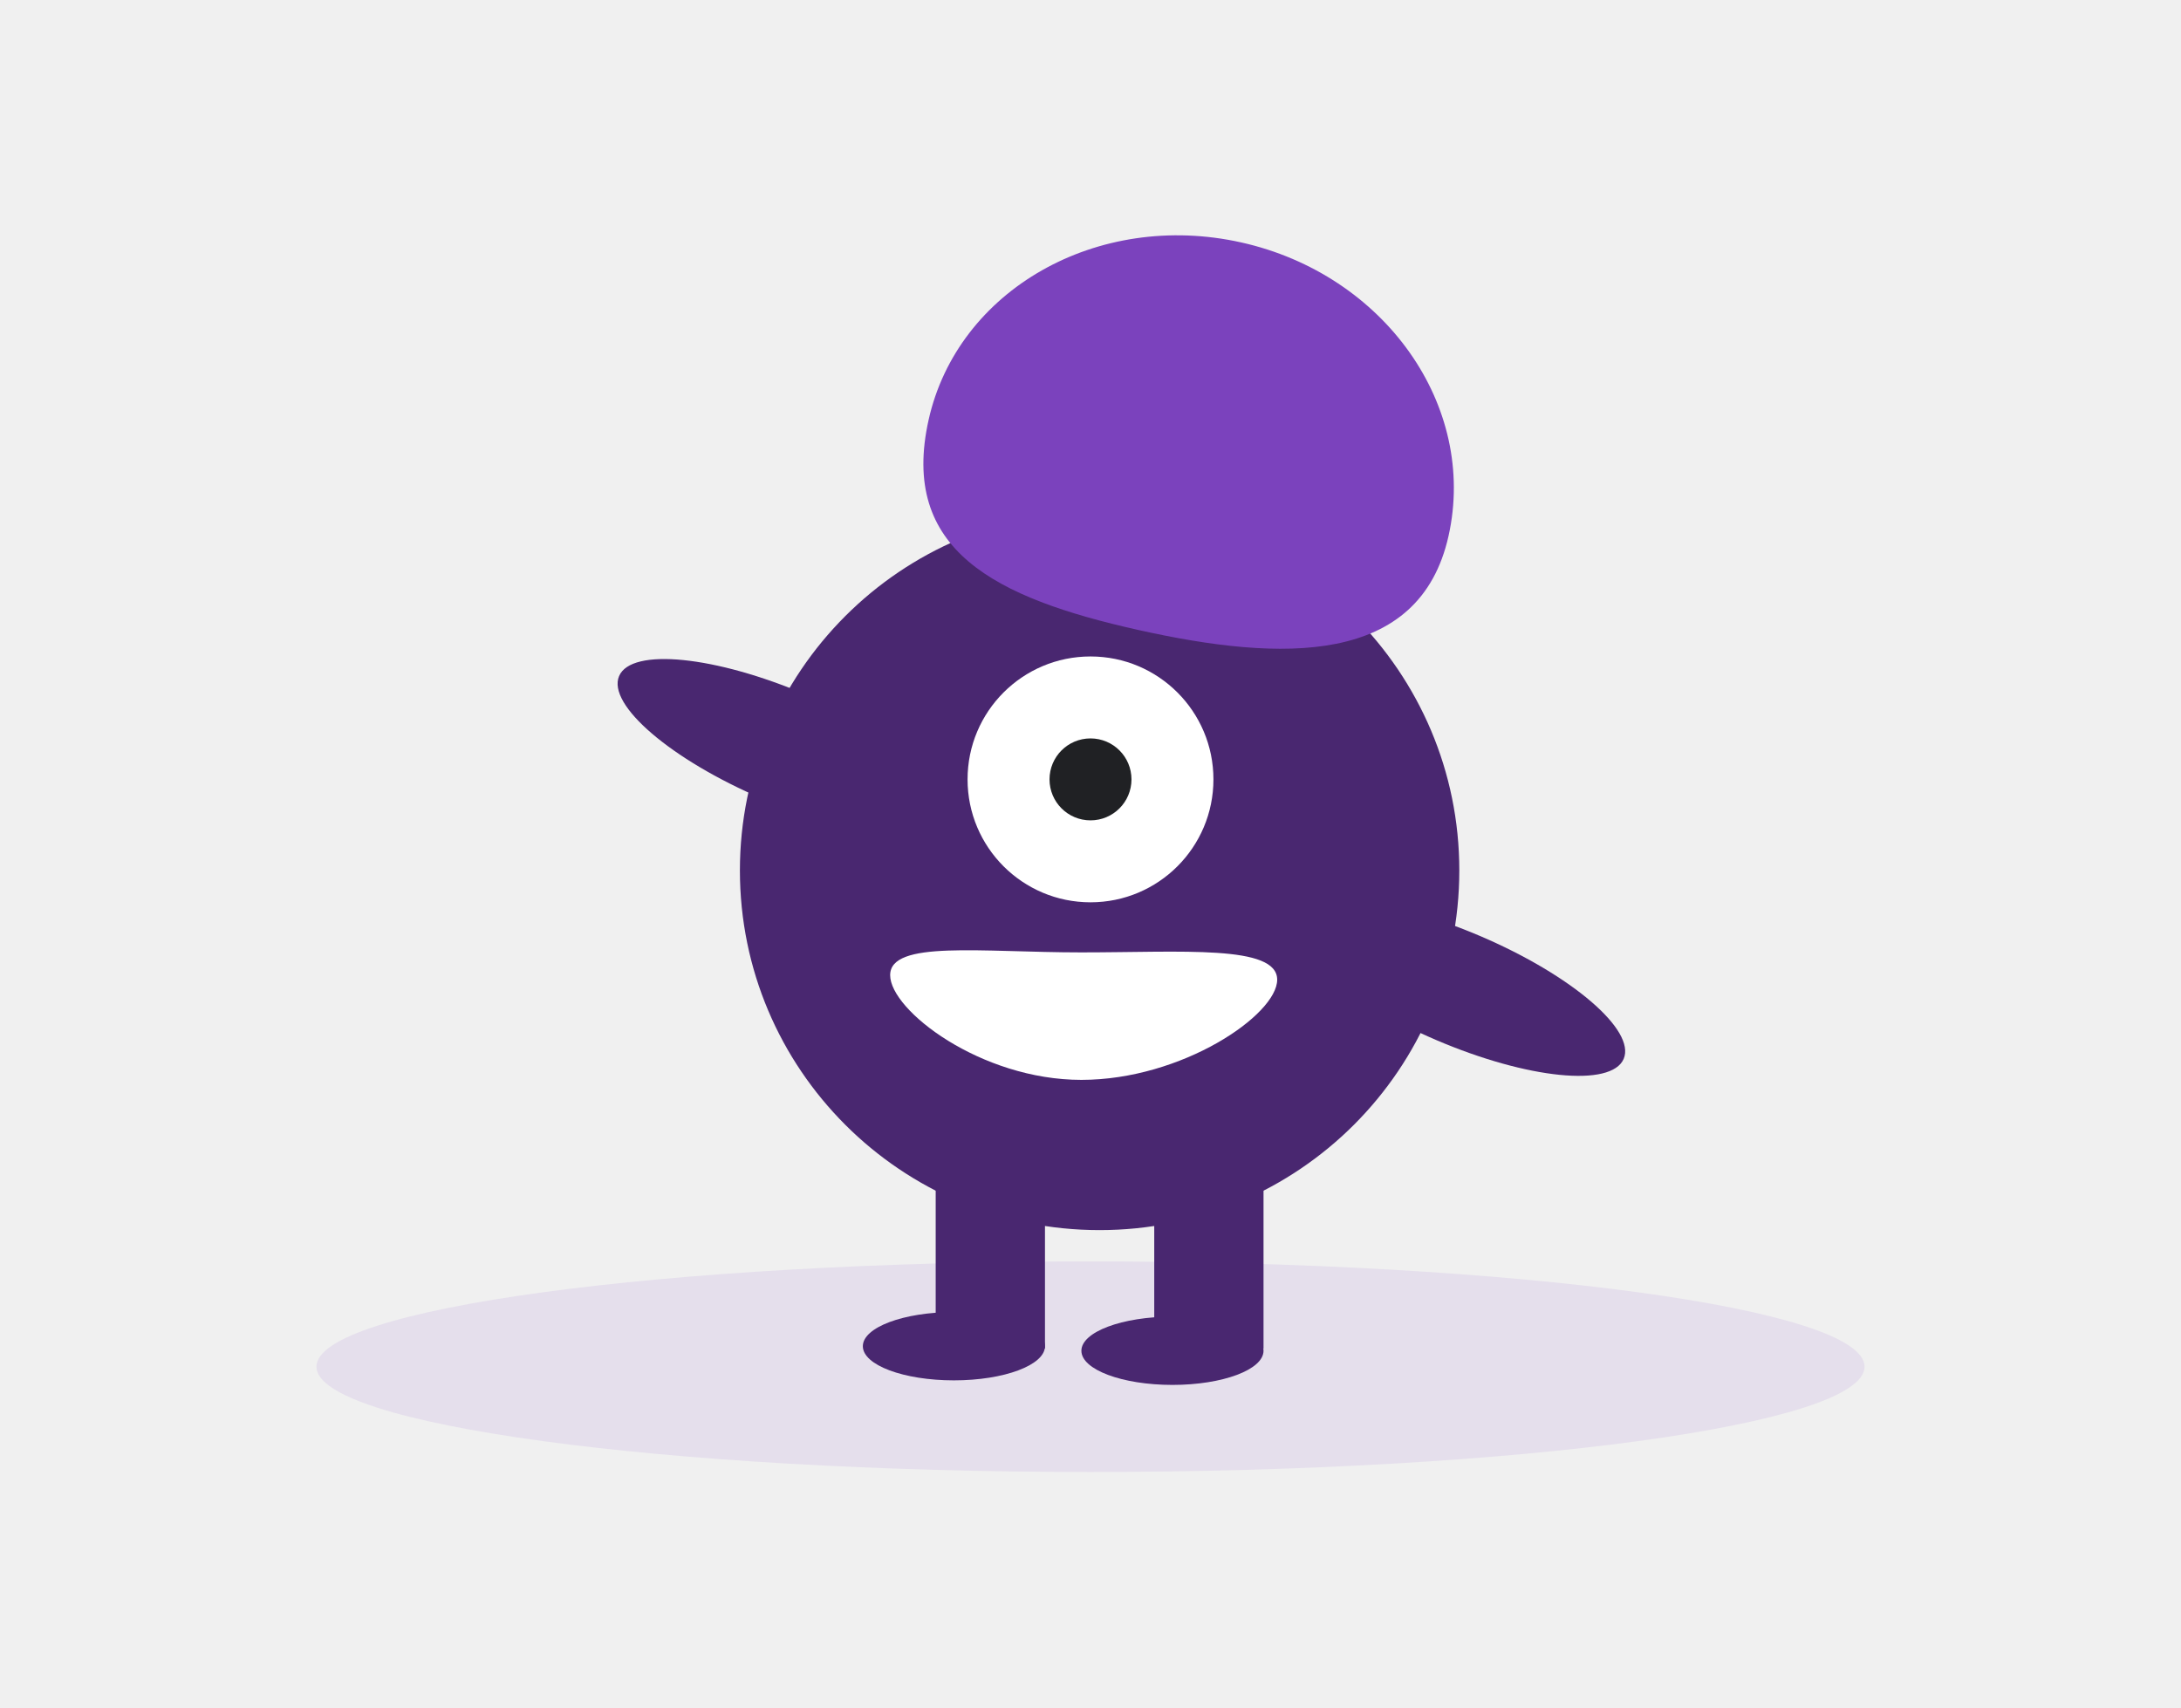
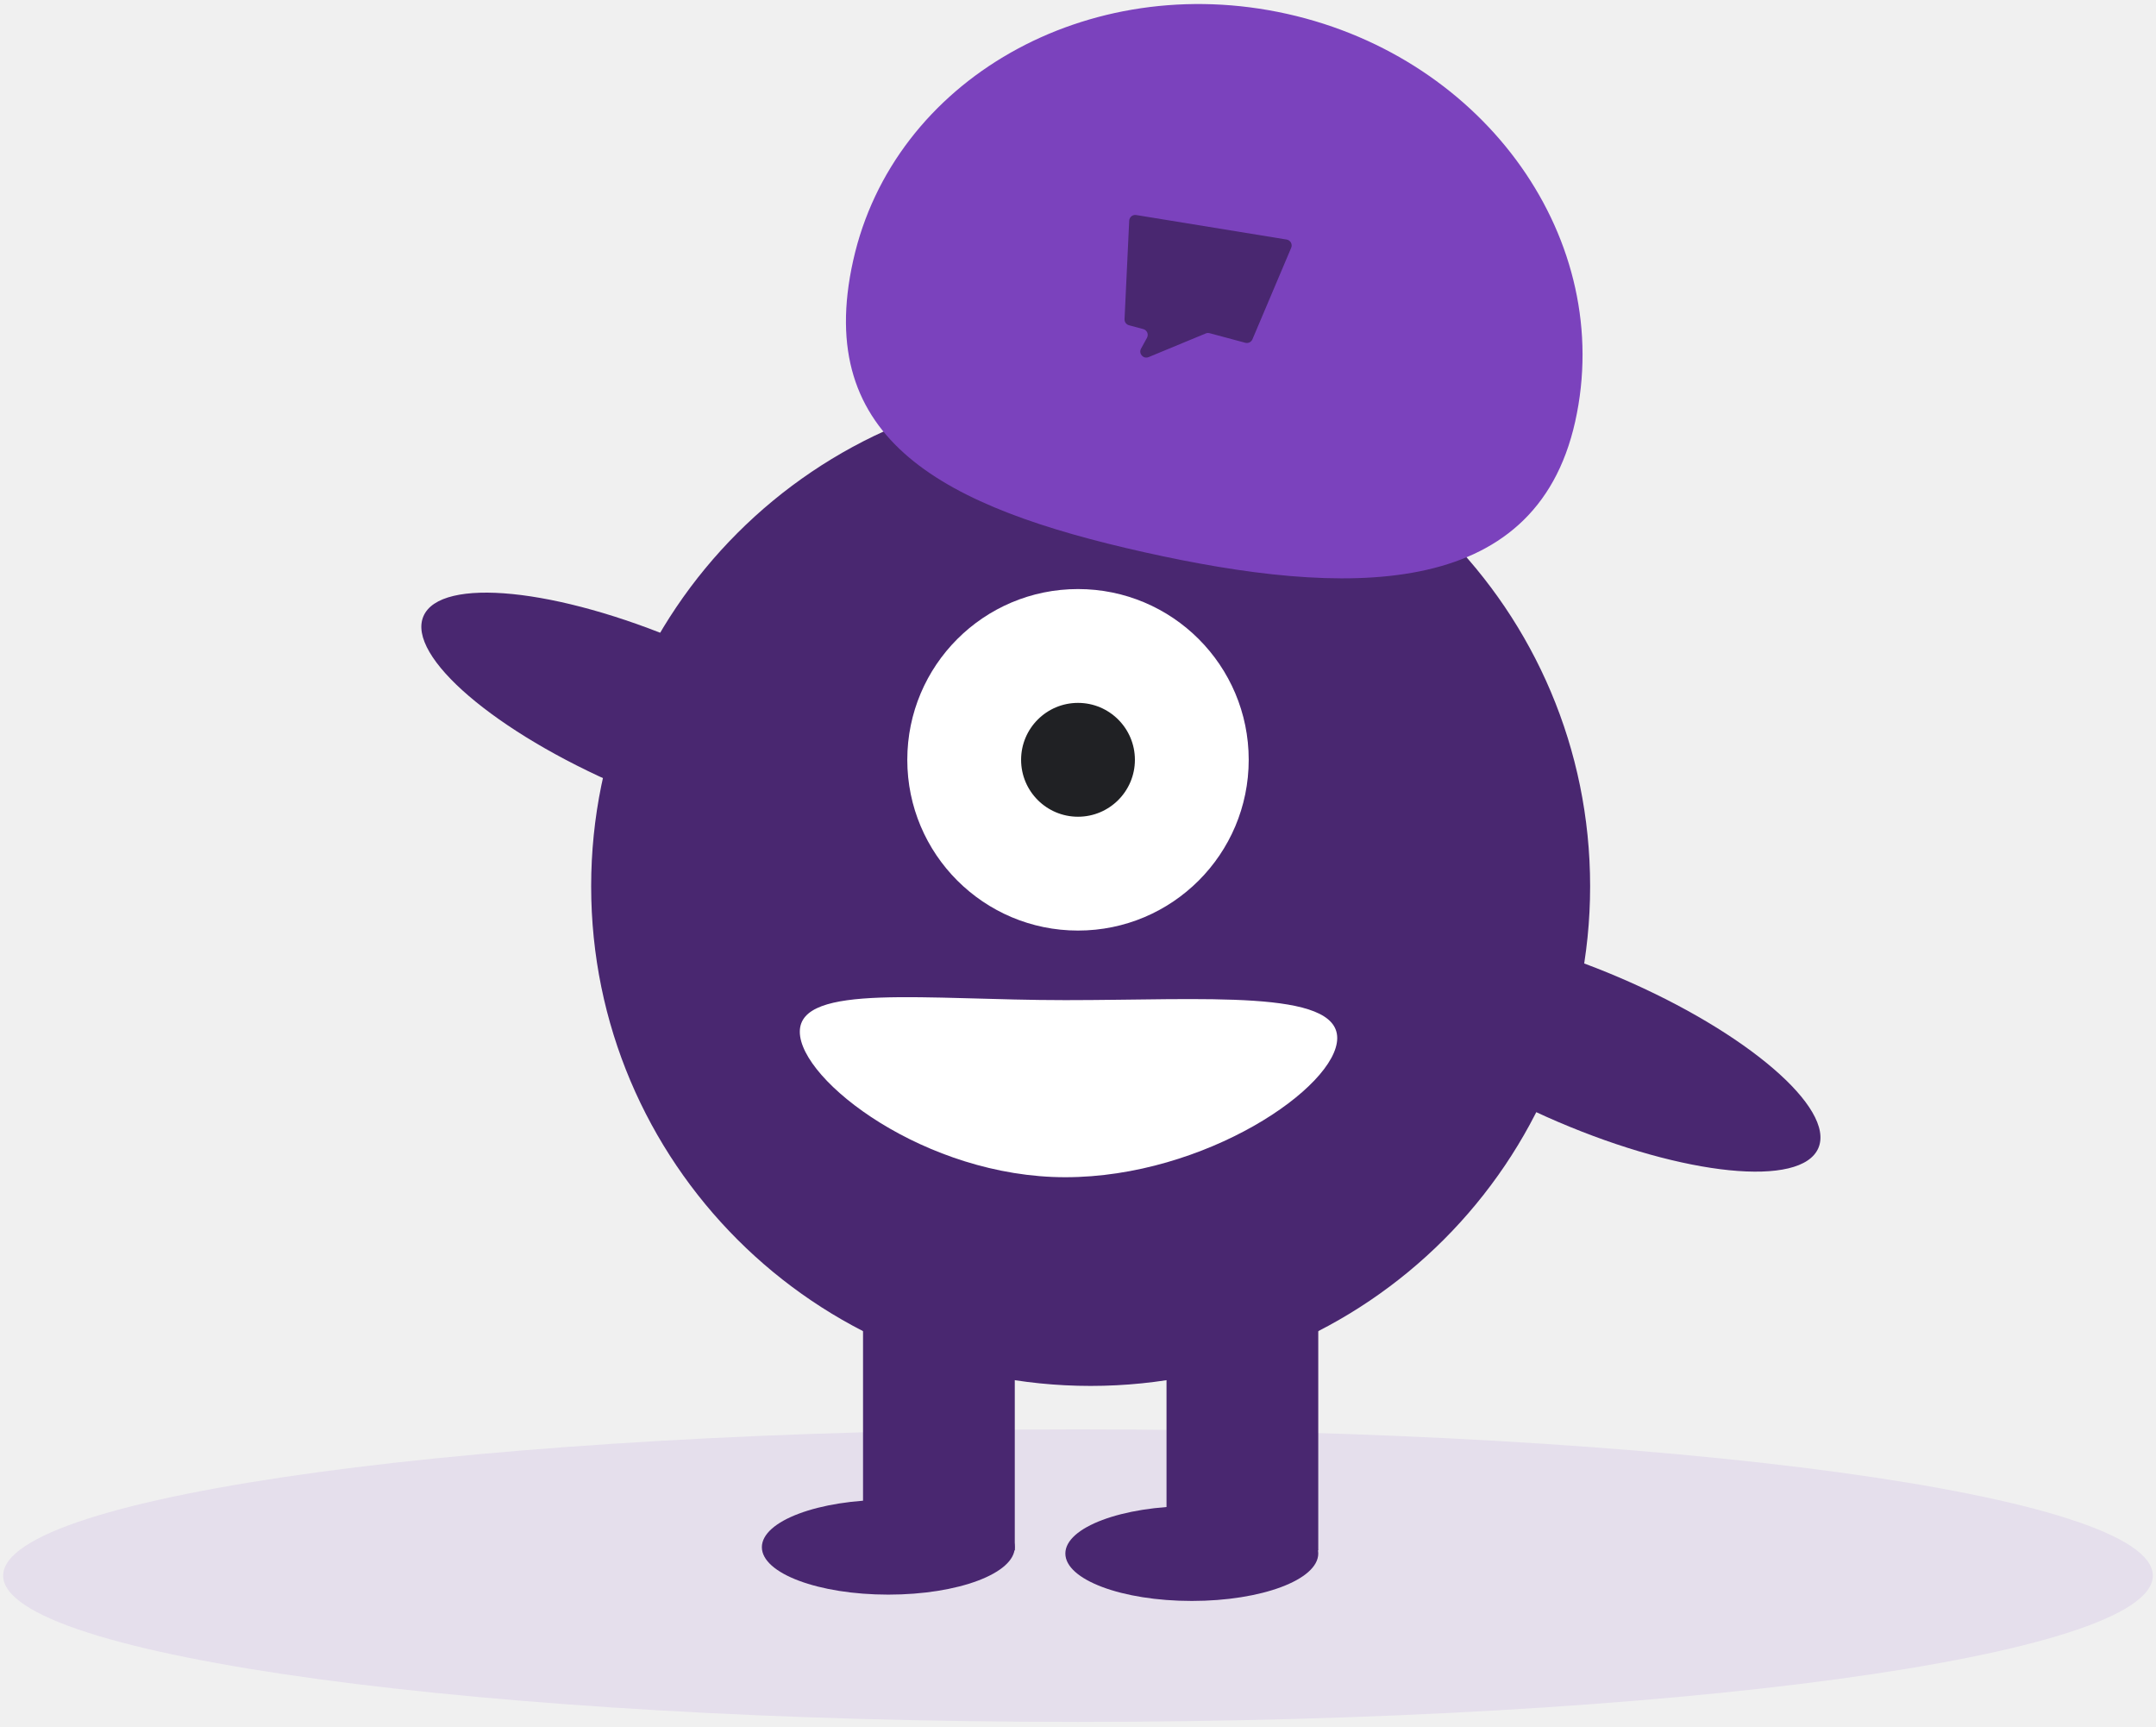
- <svg xmlns="http://www.w3.org/2000/svg" width="479" height="375" viewBox="0 0 479 375" fill="none">
-   <path d="M239.5 323.315C333.388 323.315 409.5 312.961 409.5 300.188C409.5 287.415 333.388 277.061 239.5 277.061C145.612 277.061 69.5 287.415 69.5 300.188C69.5 312.961 145.612 323.315 239.5 323.315Z" fill="#E5DFEC" />
-   <path d="M241.5 270.188C197.87 270.188 162.5 234.818 162.5 191.188C162.5 147.557 197.87 112.188 241.5 112.188C285.131 112.188 320.5 147.557 320.5 191.188C320.5 234.818 285.131 270.188 241.5 270.188Z" fill="#492770" />
-   <path d="M253.5 253.188H277.5V296.188H253.5V253.188Z" fill="#492770" />
-   <path d="M205.5 253.188H229.5V296.188H205.5V253.188Z" fill="#492770" />
-   <path d="M257.5 304.188C246.454 304.188 237.5 300.83 237.5 296.688C237.5 292.546 246.454 289.188 257.5 289.188C268.546 289.188 277.5 292.546 277.5 296.688C277.5 300.83 268.546 304.188 257.5 304.188Z" fill="#492770" />
-   <path d="M209.5 303.188C198.454 303.188 189.5 299.83 189.5 295.688C189.5 291.546 198.454 288.188 209.5 288.188C220.546 288.188 229.5 291.546 229.5 295.688C229.5 299.83 220.546 303.188 209.5 303.188Z" fill="#492770" />
-   <path d="M239.5 198.188C224.588 198.188 212.5 186.099 212.5 171.188C212.5 156.276 224.588 144.188 239.5 144.188C254.412 144.188 266.5 156.276 266.5 171.188C266.5 186.099 254.412 198.188 239.5 198.188Z" fill="white" />
-   <path d="M239.5 180.188C234.529 180.188 230.5 176.158 230.5 171.188C230.5 166.217 234.529 162.188 239.5 162.188C244.471 162.188 248.5 166.217 248.5 171.188C248.5 176.158 244.471 180.188 239.5 180.188Z" fill="#202124" />
-   <path d="M318.133 117.72C324.511 89.153 304.121 60.286 272.589 53.245C241.056 46.205 210.324 63.655 203.945 92.223C197.566 120.791 218.463 131.327 249.995 138.368C281.528 145.408 311.754 146.288 318.133 117.72Z" fill="#7B42BD" />
-   <path d="M167.406 175.431C147.35 166.848 133.276 154.785 135.971 148.489C138.666 142.193 157.109 144.048 177.164 152.631C197.22 161.215 211.293 173.278 208.599 179.574C205.904 185.87 187.461 184.015 167.406 175.431Z" fill="#492770" />
-   <path d="M315.406 228.431C295.35 219.848 281.276 207.785 283.971 201.489C286.666 195.193 305.109 197.048 325.164 205.631C345.22 214.215 359.293 226.278 356.599 232.574C353.904 238.87 335.461 237.015 315.406 228.431Z" fill="#492770" />
-   <path d="M195.5 214.188C195.5 221.92 215.409 237.188 237.5 237.188C259.591 237.188 280.5 222.92 280.5 215.188C280.5 207.456 259.591 209.188 237.5 209.188C215.409 209.188 195.5 206.456 195.5 214.188Z" fill="white" />
+ <svg xmlns="http://www.w3.org/2000/svg" width="341" height="273" viewBox="0 0 341 273" fill="none">
+   <path d="M170.5 272.268C264.389 272.268 340.5 261.913 340.5 249.141C340.5 236.368 264.389 226.013 170.5 226.013C76.612 226.013 0.5 236.368 0.5 249.141C0.5 261.913 76.612 272.268 170.5 272.268Z" fill="#E5DFEC" />
+   <path d="M172.5 219.141C128.87 219.141 93.5 183.771 93.5 140.141C93.5 96.51 128.87 61.141 172.5 61.141C216.131 61.141 251.5 96.51 251.5 140.141C251.5 183.771 216.131 219.141 172.5 219.141Z" fill="#492770" />
+   <path d="M184.5 202.141H208.5V245.141H184.5V202.141Z" fill="#492770" />
+   <path d="M136.5 202.141H160.5V245.141H136.5V202.141Z" fill="#492770" />
+   <path d="M188.5 253.141C177.455 253.141 168.5 249.783 168.5 245.641C168.5 241.498 177.455 238.141 188.5 238.141C199.546 238.141 208.5 241.498 208.5 245.641C208.5 249.783 199.546 253.141 188.5 253.141Z" fill="#492770" />
+   <path d="M140.5 252.141C129.455 252.141 120.5 248.783 120.5 244.641C120.5 240.498 129.455 237.141 140.5 237.141C151.546 237.141 160.5 240.498 160.5 244.641C160.5 248.783 151.546 252.141 140.5 252.141Z" fill="#492770" />
+   <path d="M170.5 147.141C155.589 147.141 143.5 135.052 143.5 120.141C143.5 105.229 155.589 93.141 170.5 93.141C185.412 93.141 197.5 105.229 197.5 120.141C197.5 135.052 185.412 147.141 170.5 147.141Z" fill="white" />
+   <path d="M170.5 129.141C165.53 129.141 161.5 125.111 161.5 120.141C161.5 115.17 165.53 111.141 170.5 111.141C175.471 111.141 179.5 115.17 179.5 120.141C179.5 125.111 175.471 129.141 170.5 129.141Z" fill="#202124" />
+   <path d="M249.133 66.673C255.512 38.105 235.121 9.239 203.589 2.198C172.057 -4.843 141.324 12.608 134.945 41.176C128.566 69.743 149.463 80.28 180.996 87.32C212.528 94.361 242.754 95.241 249.133 66.673Z" fill="#7B42BD" />
+   <path d="M98.406 124.384C78.35 115.8 64.277 103.738 66.971 97.442C69.666 91.146 88.109 93 108.164 101.584C128.22 110.168 142.294 122.231 139.599 128.527C136.904 134.823 118.461 132.968 98.406 124.384Z" fill="#492770" />
+   <path d="M246.406 177.384C226.35 168.8 212.277 156.738 214.971 150.442C217.666 144.146 236.109 146 256.164 154.584C276.22 163.168 290.294 175.231 287.599 181.527C284.904 187.823 266.461 185.968 246.406 177.384Z" fill="#492770" />
+   <path d="M126.5 163.141C126.5 170.873 146.409 186.141 168.5 186.141C190.592 186.141 211.5 171.873 211.5 164.141C211.5 156.409 190.592 158.141 168.5 158.141C146.409 158.141 126.5 155.409 126.5 163.141Z" fill="white" />
+   <path d="M177.862 50.466L178.598 34.895C178.624 34.327 179.14 33.909 179.701 34L203.495 37.875C204.104 37.974 204.459 38.617 204.218 39.185L198.09 53.651C197.904 54.089 197.425 54.322 196.967 54.2L191.313 52.685C191.111 52.63 190.896 52.645 190.703 52.725L181.67 56.465C180.839 56.809 180.039 55.917 180.471 55.128L181.411 53.411C181.707 52.87 181.418 52.194 180.823 52.035L178.567 51.43C178.135 51.315 177.841 50.913 177.862 50.466Z" fill="#492770" />
</svg>
